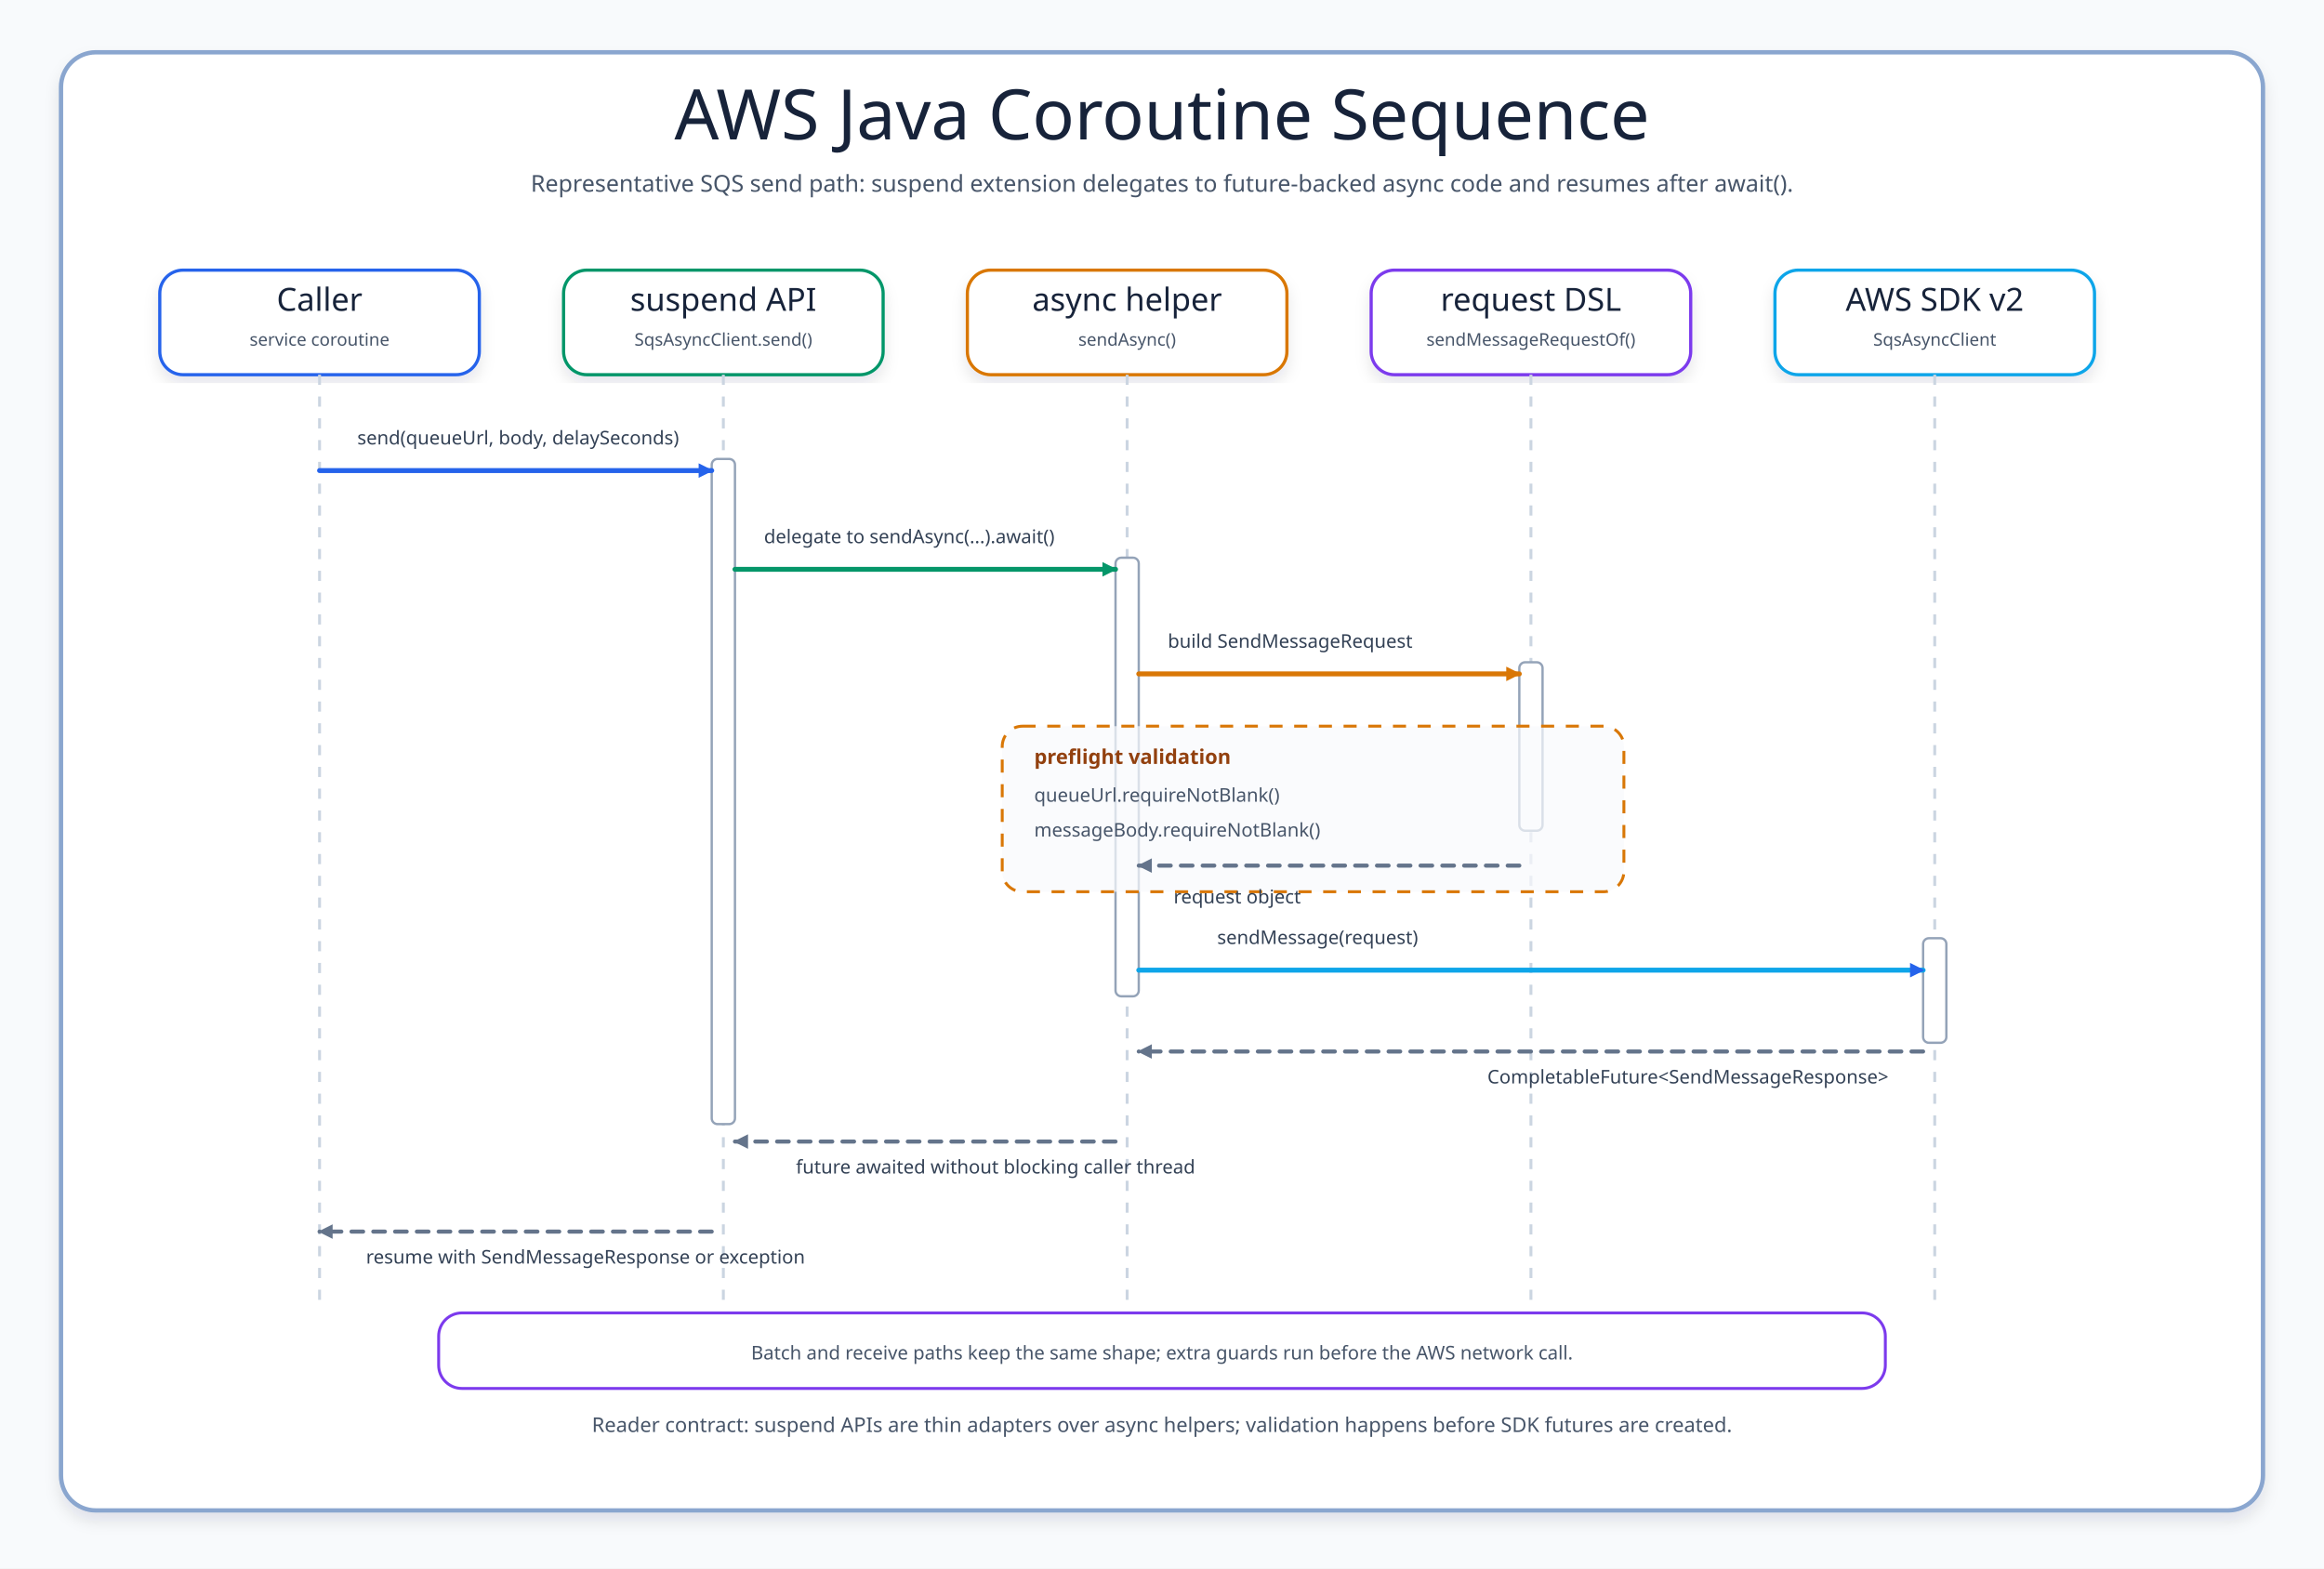
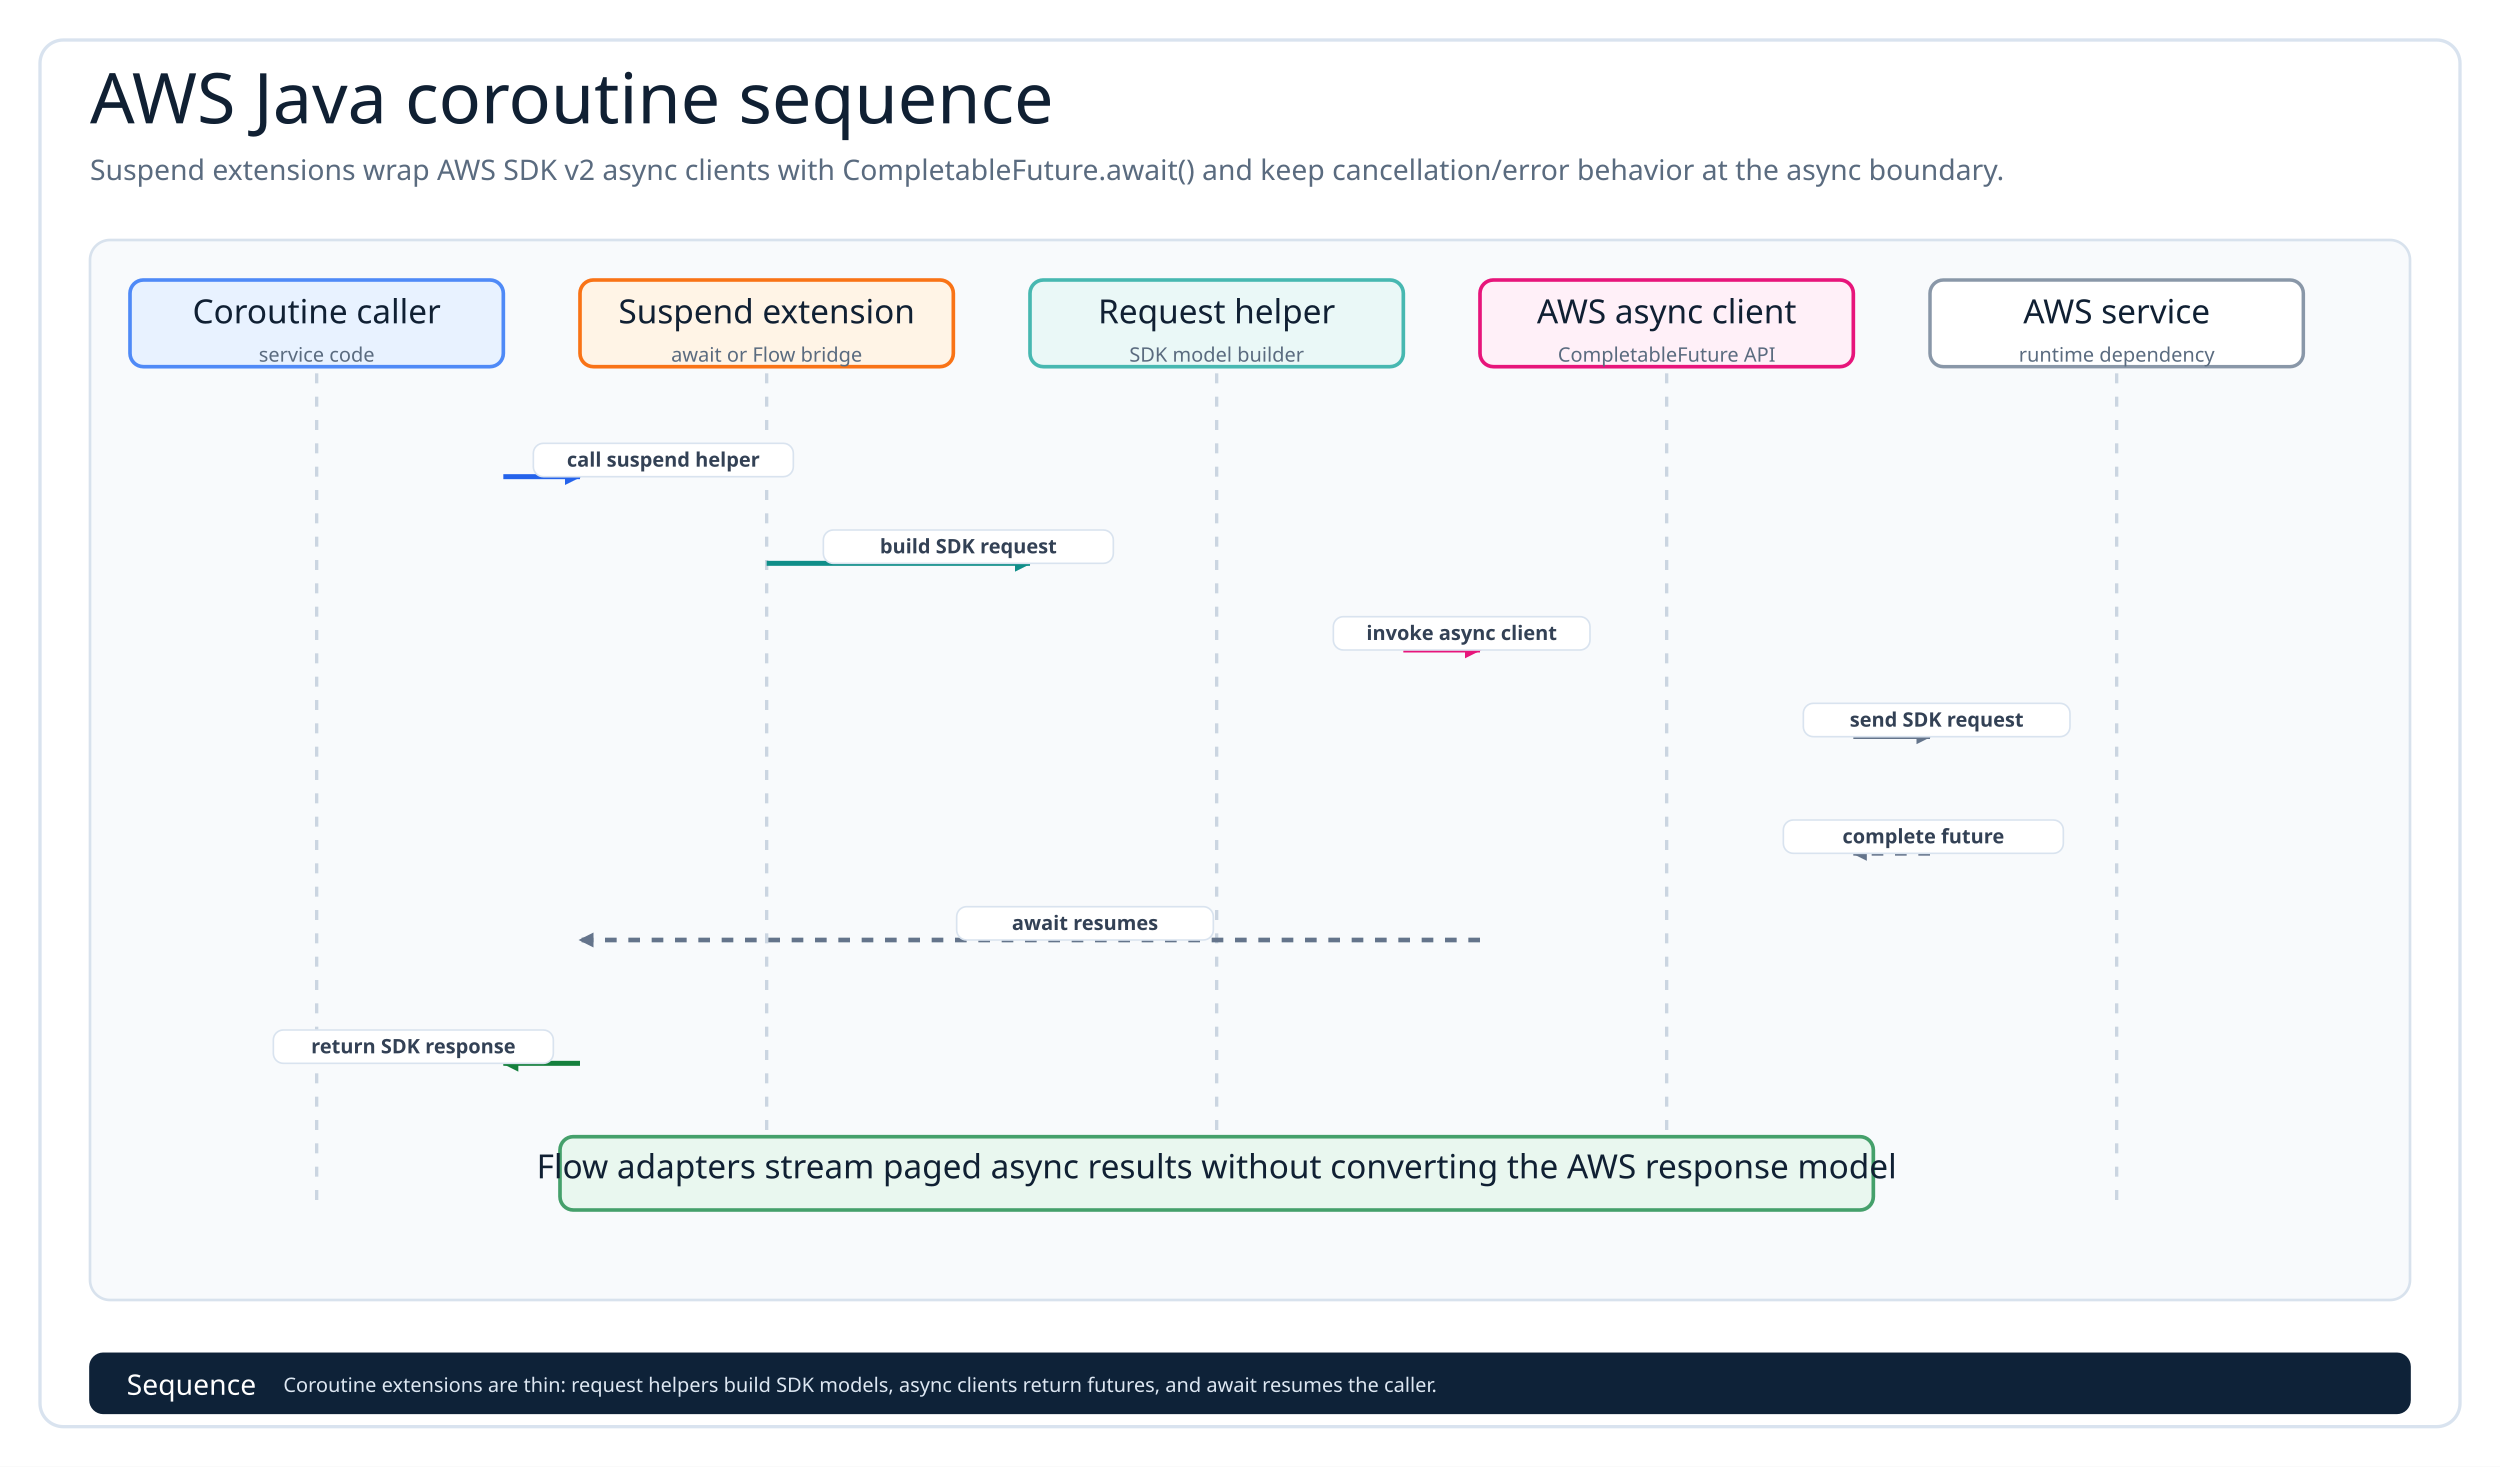
- <svg xmlns="http://www.w3.org/2000/svg" width="1600" height="1080" viewBox="0 0 1600 1080" role="img" aria-label="AWS Java coroutine sequence">
+ <svg xmlns="http://www.w3.org/2000/svg" width="1500" height="880" viewBox="0 0 1500 880" role="img" aria-labelledby="title desc">
  <defs>
-     <filter id="softShadow" x="-8%" y="-8%" width="116%" height="116%">
-       <feDropShadow dx="0" dy="6" stdDeviation="5" flood-color="#0f172a" flood-opacity="0.10" />
-     </filter>
-     <marker id="arrowBlue" markerWidth="10" markerHeight="10" refX="9" refY="5" orient="auto" markerUnits="userSpaceOnUse">
-       <path d="M 0 0 L 10 5 L 0 10 Z" fill="#2563eb" />
+     <style>
+     .canvas{fill:#FFFFFF}.frame{fill:#FFFFFF;stroke:#D9E3EF;stroke-width:2}.layer{fill:#F8FAFC;stroke:#D8E2ED;stroke-width:1.6}.layer-alt{fill:#F9FBF7;stroke:#D8E7D6;stroke-width:1.6}
+     .title{font-family:"Architects Daughter";font-size:42px;fill:#102033}.subtitle{font-family:"Comic Mono";font-size:17px;fill:#5A6B7F}
+     .band-title{font-family:"Architects Daughter";font-size:24px;fill:#102033}.band-sub{font-family:"Comic Mono";font-size:13px;fill:#5A6B7F}
+     .card-title{font-family:"Architects Daughter";font-size:20px;fill:#102033}.card-text{font-family:"Comic Mono";font-size:12px;fill:#5A6B7F}.small{font-family:"Comic Mono";font-size:11px;fill:#5A6B7F}.label{font-family:"Comic Mono";font-size:12px;font-weight:700;fill:#334155}.label-box{fill:#FFFFFF;stroke:#D9E3EF;stroke-width:1}
+     .card-blue{fill:#E8F2FF;stroke:#4F8AF7;stroke-width:2.2}.card-green{fill:#E9F7EF;stroke:#45A06B;stroke-width:2.2}.card-teal{fill:#EAF8F7;stroke:#47B8B1;stroke-width:2.2}.card-pink{fill:#FFF0F8;stroke:#E7157B;stroke-width:2.2}.card-orange{fill:#FFF4E6;stroke:#F97316;stroke-width:2.2}.card-red{fill:#FEECEC;stroke:#DC2626;stroke-width:2.2}.card-service{fill:#FFFFFF;stroke:#8997A8;stroke-width:2.1}
+     .arrow-blue{stroke:#2563EB;stroke-width:3;fill:none;marker-end:url(#arrow-blue)}.arrow-green{stroke:#15803D;stroke-width:3;fill:none;marker-end:url(#arrow-green)}.arrow-teal{stroke:#0F8E89;stroke-width:3;fill:none;marker-end:url(#arrow-teal)}.arrow-pink{stroke:#E7157B;stroke-width:3;fill:none;marker-end:url(#arrow-pink)}.arrow-orange{stroke:#EA580C;stroke-width:3;fill:none;marker-end:url(#arrow-orange)}.arrow-gray{stroke:#64748B;stroke-width:2.8;fill:none;marker-end:url(#arrow-gray)}.arrow-dash{stroke:#64748B;stroke-width:2.8;fill:none;stroke-dasharray:7 7;marker-end:url(#arrow-gray)}
+     .footer{fill:#0E2238;stroke:#0E2238}.footer-title{font-family:"Architects Daughter";font-size:17px;fill:#FFFFFF}.footer-detail{font-family:"Comic Mono";font-size:12px;fill:#DDE7F2}
+   </style>
+     <marker id="arrow-blue" viewBox="0 0 10 10" refX="9" refY="5" markerWidth="10" markerHeight="10" orient="auto" markerUnits="userSpaceOnUse">
+       <path d="M 0 0 L 10 5 L 0 10 Z" fill="#2563EB" />
    </marker>
-     <marker id="arrowGreen" markerWidth="10" markerHeight="10" refX="9" refY="5" orient="auto" markerUnits="userSpaceOnUse">
-       <path d="M 0 0 L 10 5 L 0 10 Z" fill="#059669" />
+     <marker id="arrow-green" viewBox="0 0 10 10" refX="9" refY="5" markerWidth="10" markerHeight="10" orient="auto" markerUnits="userSpaceOnUse">
+       <path d="M 0 0 L 10 5 L 0 10 Z" fill="#15803D" />
    </marker>
-     <marker id="arrowAmber" markerWidth="10" markerHeight="10" refX="9" refY="5" orient="auto" markerUnits="userSpaceOnUse">
-       <path d="M 0 0 L 10 5 L 0 10 Z" fill="#d97706" />
+     <marker id="arrow-teal" viewBox="0 0 10 10" refX="9" refY="5" markerWidth="10" markerHeight="10" orient="auto" markerUnits="userSpaceOnUse">
+       <path d="M 0 0 L 10 5 L 0 10 Z" fill="#0F8E89" />
    </marker>
-     <marker id="arrowReturn" markerWidth="10" markerHeight="10" refX="9" refY="5" orient="auto" markerUnits="userSpaceOnUse">
-       <path d="M 0 0 L 10 5 L 0 10 Z" fill="#64748b" />
+     <marker id="arrow-pink" viewBox="0 0 10 10" refX="9" refY="5" markerWidth="10" markerHeight="10" orient="auto" markerUnits="userSpaceOnUse">
+       <path d="M 0 0 L 10 5 L 0 10 Z" fill="#E7157B" />
    </marker>
-     <style>
-       svg{font-family:"Architects Daughter","Comic Mono",ui-sans-serif,system-ui,sans-serif}
-       .canvas{fill:#f8fafc}
-       .frame{fill:#ffffff;stroke:#8aa6cf;stroke-width:3;filter:url(#softShadow)}
-       .title{font-family:"Architects Daughter";font-size:48px;fill:#17233a}
-       .subtitle{font-family:"Comic Mono";font-size:16px;fill:#475569}
-       .participant{fill:#ffffff;stroke-width:2.2;filter:url(#softShadow)}
-       .participantTitle{font-family:"Architects Daughter";font-size:22px;fill:#17233a}
-       .participantText{font-family:"Comic Mono";font-size:12px;fill:#475569}
-       .lifeline{stroke:#cbd5e1;stroke-width:2;stroke-dasharray:7 8}
-       .activation{fill:#ffffff;stroke:#94a3b8;stroke-width:1.6}
-       .message{fill:none;stroke-width:3.4;stroke-linecap:round;stroke-linejoin:round}
-       .return{fill:none;stroke-width:2.8;stroke-linecap:round;stroke-linejoin:round;stroke-dasharray:8 7}
-       .msgText{font-family:"Comic Mono";font-size:13px;fill:#334155}
-       .alt{fill:#f8fafc;fill-opacity:.70;stroke:#d97706;stroke-width:2;stroke-dasharray:9 8}
-       .altTitle{font-family:"Comic Mono";font-size:14px;font-weight:700;fill:#92400e}
-       .note{fill:#ffffff;stroke:#7c3aed;stroke-width:2}
-       .noteText{font-family:"Comic Mono";font-size:13px;fill:#475569}
-       .footerText{font-family:"Comic Mono";font-size:14px;fill:#475569}
-     </style>
+     <marker id="arrow-orange" viewBox="0 0 10 10" refX="9" refY="5" markerWidth="10" markerHeight="10" orient="auto" markerUnits="userSpaceOnUse">
+       <path d="M 0 0 L 10 5 L 0 10 Z" fill="#EA580C" />
+     </marker>
+     <marker id="arrow-gray" viewBox="0 0 10 10" refX="9" refY="5" markerWidth="9" markerHeight="9" orient="auto" markerUnits="userSpaceOnUse">
+       <path d="M 0 0 L 10 5 L 0 10 Z" fill="#64748B" />
+     </marker>
  </defs>
-   <rect class="canvas" width="1600" height="1080" />
-   <rect class="frame" x="42" y="36" width="1516" height="1004" rx="24" />
-   <text class="title" x="800" y="96" text-anchor="middle">AWS Java Coroutine Sequence</text>
-   <text class="subtitle" x="800" y="132" text-anchor="middle">Representative SQS send path: suspend extension delegates to future-backed async code and resumes after await().</text>
-   <g id="participants">
-     <rect class="participant" x="110" y="186" width="220" height="72" rx="16" stroke="#2563eb" />
-     <text class="participantTitle" x="220" y="214" text-anchor="middle">Caller</text>
-     <text class="participantText" x="220" y="238" text-anchor="middle">service coroutine</text>
-     <rect class="participant" x="388" y="186" width="220" height="72" rx="16" stroke="#059669" />
-     <text class="participantTitle" x="498" y="214" text-anchor="middle">suspend API</text>
-     <text class="participantText" x="498" y="238" text-anchor="middle">SqsAsyncClient.send()</text>
-     <rect class="participant" x="666" y="186" width="220" height="72" rx="16" stroke="#d97706" />
-     <text class="participantTitle" x="776" y="214" text-anchor="middle">async helper</text>
-     <text class="participantText" x="776" y="238" text-anchor="middle">sendAsync()</text>
-     <rect class="participant" x="944" y="186" width="220" height="72" rx="16" stroke="#7c3aed" />
-     <text class="participantTitle" x="1054" y="214" text-anchor="middle">request DSL</text>
-     <text class="participantText" x="1054" y="238" text-anchor="middle">sendMessageRequestOf()</text>
-     <rect class="participant" x="1222" y="186" width="220" height="72" rx="16" stroke="#0ea5e9" />
-     <text class="participantTitle" x="1332" y="214" text-anchor="middle">AWS SDK v2</text>
-     <text class="participantText" x="1332" y="238" text-anchor="middle">SqsAsyncClient</text>
-   </g>
-   <line class="lifeline" x1="220" y1="258" x2="220" y2="902" />
-   <line class="lifeline" x1="498" y1="258" x2="498" y2="902" />
-   <line class="lifeline" x1="776" y1="258" x2="776" y2="902" />
-   <line class="lifeline" x1="1054" y1="258" x2="1054" y2="902" />
-   <line class="lifeline" x1="1332" y1="258" x2="1332" y2="902" />
-   <rect class="activation" x="490" y="316" width="16" height="458" rx="4" />
-   <rect class="activation" x="768" y="384" width="16" height="302" rx="4" />
-   <rect class="activation" x="1046" y="456" width="16" height="116" rx="4" />
-   <rect class="activation" x="1324" y="646" width="16" height="72" rx="4" />
-   <path class="message" d="M 220 324 L 490 324" stroke="#2563eb" marker-end="url(#arrowBlue)" />
-   <text class="msgText" x="246" y="306">send(queueUrl, body, delaySeconds)</text>
-   <path class="message" d="M 506 392 L 768 392" stroke="#059669" marker-end="url(#arrowGreen)" />
-   <text class="msgText" x="526" y="374">delegate to sendAsync(...).await()</text>
-   <path class="message" d="M 784 464 L 1046 464" stroke="#d97706" marker-end="url(#arrowAmber)" />
-   <text class="msgText" x="804" y="446">build SendMessageRequest</text>
-   <rect class="alt" x="690" y="500" width="428" height="114" rx="14" />
-   <text class="altTitle" x="712" y="526">preflight validation</text>
-   <text class="noteText" x="712" y="552">queueUrl.requireNotBlank()</text>
-   <text class="noteText" x="712" y="576">messageBody.requireNotBlank()</text>
-   <path class="return" d="M 1046 596 L 784 596" stroke="#64748b" marker-end="url(#arrowReturn)" />
-   <text class="msgText" x="808" y="622">request object</text>
-   <path class="message" d="M 784 668 L 1324 668" stroke="#0ea5e9" marker-end="url(#arrowBlue)" />
-   <text class="msgText" x="838" y="650">sendMessage(request)</text>
-   <path class="return" d="M 1324 724 L 784 724" stroke="#64748b" marker-end="url(#arrowReturn)" />
-   <text class="msgText" x="1024" y="746">CompletableFuture&lt;SendMessageResponse&gt;</text>
-   <path class="return" d="M 768 786 L 506 786" stroke="#64748b" marker-end="url(#arrowReturn)" />
-   <text class="msgText" x="548" y="808">future awaited without blocking caller thread</text>
-   <path class="return" d="M 490 848 L 220 848" stroke="#64748b" marker-end="url(#arrowReturn)" />
-   <text class="msgText" x="252" y="870">resume with SendMessageResponse or exception</text>
-   <rect class="note" x="302" y="904" width="996" height="52" rx="16" />
-   <text class="noteText" x="800" y="936" text-anchor="middle">Batch and receive paths keep the same shape; extra guards run before the AWS network call.</text>
-   <text class="footerText" x="800" y="986" text-anchor="middle">Reader contract: suspend APIs are thin adapters over async helpers; validation happens before SDK futures are created.</text>
+   <rect class="canvas" x="0" y="0" width="1500" height="880" />
+   <rect class="frame" x="24" y="24" width="1452" height="832" rx="14" />
+   <text class="title" x="54" y="74">AWS Java coroutine sequence</text>
+   <text class="subtitle" x="54" y="108">Suspend extensions wrap AWS SDK v2 async clients with CompletableFuture.await() and keep cancellation/error behavior at the async boundary.</text>
+   <rect class="layer" x="54" y="144" width="1392" height="636" rx="12" />
+   <line x1="190" y1="210" x2="190" y2="720" stroke="#CBD5E1" stroke-width="2" stroke-dasharray="6 8" />
+   <line x1="460" y1="210" x2="460" y2="720" stroke="#CBD5E1" stroke-width="2" stroke-dasharray="6 8" />
+   <line x1="730" y1="210" x2="730" y2="720" stroke="#CBD5E1" stroke-width="2" stroke-dasharray="6 8" />
+   <line x1="1000" y1="210" x2="1000" y2="720" stroke="#CBD5E1" stroke-width="2" stroke-dasharray="6 8" />
+   <line x1="1270" y1="210" x2="1270" y2="720" stroke="#CBD5E1" stroke-width="2" stroke-dasharray="6 8" />
+   <rect class="card-blue" x="78" y="168" width="224" height="52" rx="8" />
+   <text class="card-title" x="190" y="194" text-anchor="middle">Coroutine caller</text>
+   <text class="card-text" x="190" y="217" text-anchor="middle">service code</text>
+   <rect class="card-orange" x="348" y="168" width="224" height="52" rx="8" />
+   <text class="card-title" x="460" y="194" text-anchor="middle">Suspend extension</text>
+   <text class="card-text" x="460" y="217" text-anchor="middle">await or Flow bridge</text>
+   <rect class="card-teal" x="618" y="168" width="224" height="52" rx="8" />
+   <text class="card-title" x="730" y="194" text-anchor="middle">Request helper</text>
+   <text class="card-text" x="730" y="217" text-anchor="middle">SDK model builder</text>
+   <rect class="card-pink" x="888" y="168" width="224" height="52" rx="8" />
+   <text class="card-title" x="1000" y="194" text-anchor="middle">AWS async client</text>
+   <text class="card-text" x="1000" y="217" text-anchor="middle">CompletableFuture API</text>
+   <rect class="card-service" x="1158" y="168" width="224" height="52" rx="8" />
+   <text class="card-title" x="1270" y="194" text-anchor="middle">AWS service</text>
+   <text class="card-text" x="1270" y="217" text-anchor="middle">runtime dependency</text>
+   <rect class="card-blue" x="220" y="265" width="82" height="42" rx="4" opacity="0" />
+   <rect class="card-orange" x="348" y="265" width="82" height="42" rx="4" opacity="0" />
+   <rect class="card-orange" x="378" y="317" width="82" height="42" rx="4" opacity="0" />
+   <rect class="card-teal" x="618" y="317" width="82" height="42" rx="4" opacity="0" />
+   <rect class="card-teal" x="760" y="369" width="82" height="42" rx="4" opacity="0" />
+   <rect class="card-pink" x="888" y="369" width="82" height="42" rx="4" opacity="0" />
+   <rect class="card-pink" x="1030" y="421" width="82" height="42" rx="4" opacity="0" />
+   <rect class="card-service" x="1158" y="421" width="82" height="42" rx="4" opacity="0" />
+   <rect class="card-service" x="1158" y="491" width="82" height="42" rx="4" opacity="0" />
+   <rect class="card-pink" x="1030" y="491" width="82" height="42" rx="4" opacity="0" />
+   <rect class="card-pink" x="888" y="543" width="82" height="42" rx="4" opacity="0" />
+   <rect class="card-orange" x="348" y="543" width="82" height="42" rx="4" opacity="0" />
+   <rect class="card-orange" x="348" y="617" width="82" height="42" rx="4" opacity="0" />
+   <rect class="card-blue" x="220" y="617" width="82" height="42" rx="4" opacity="0" />
+   <path class="arrow-blue" d="M302 286 H348" />
+   <rect class="label-box" x="320" y="266" width="156" height="20" rx="6" />
+   <text class="label" x="398" y="280" text-anchor="middle">call suspend helper</text>
+   <path class="arrow-teal" d="M460 338 H618" />
+   <rect class="label-box" x="494" y="318" width="174" height="20" rx="6" />
+   <text class="label" x="581" y="332" text-anchor="middle">build SDK request</text>
+   <path class="arrow-pink" d="M842 390 H888" />
+   <rect class="label-box" x="800" y="370" width="154" height="20" rx="6" />
+   <text class="label" x="877" y="384" text-anchor="middle">invoke async client</text>
+   <path class="arrow-gray" d="M1112 442 H1158" />
+   <rect class="label-box" x="1082" y="422" width="160" height="20" rx="6" />
+   <text class="label" x="1162" y="436" text-anchor="middle">send SDK request</text>
+   <path class="arrow-dash" d="M1158 512 H1112" />
+   <rect class="label-box" x="1070" y="492" width="168" height="20" rx="6" />
+   <text class="label" x="1154" y="506" text-anchor="middle">complete future</text>
+   <path class="arrow-dash" d="M888 564 H348" />
+   <rect class="label-box" x="574" y="544" width="154" height="20" rx="6" />
+   <text class="label" x="651" y="558" text-anchor="middle">await resumes</text>
+   <path class="arrow-green" d="M348 638 H302" />
+   <rect class="label-box" x="164" y="618" width="168" height="20" rx="6" />
+   <text class="label" x="248" y="632" text-anchor="middle">return SDK response</text>
+   <rect class="card-green" x="336" y="682" width="788" height="44" rx="8" />
+   <text class="card-title" x="730" y="707" text-anchor="middle">Flow adapters stream paged async results without converting the AWS response model</text>
+   <rect class="footer" x="54" y="812" width="1392" height="36" rx="8" />
+   <text class="footer-title" x="76" y="831" dominant-baseline="middle">Sequence</text>
+   <text class="footer-detail" x="170" y="831" dominant-baseline="middle">Coroutine extensions are thin: request helpers build SDK models, async clients return futures, and await resumes the caller.</text>
</svg>
